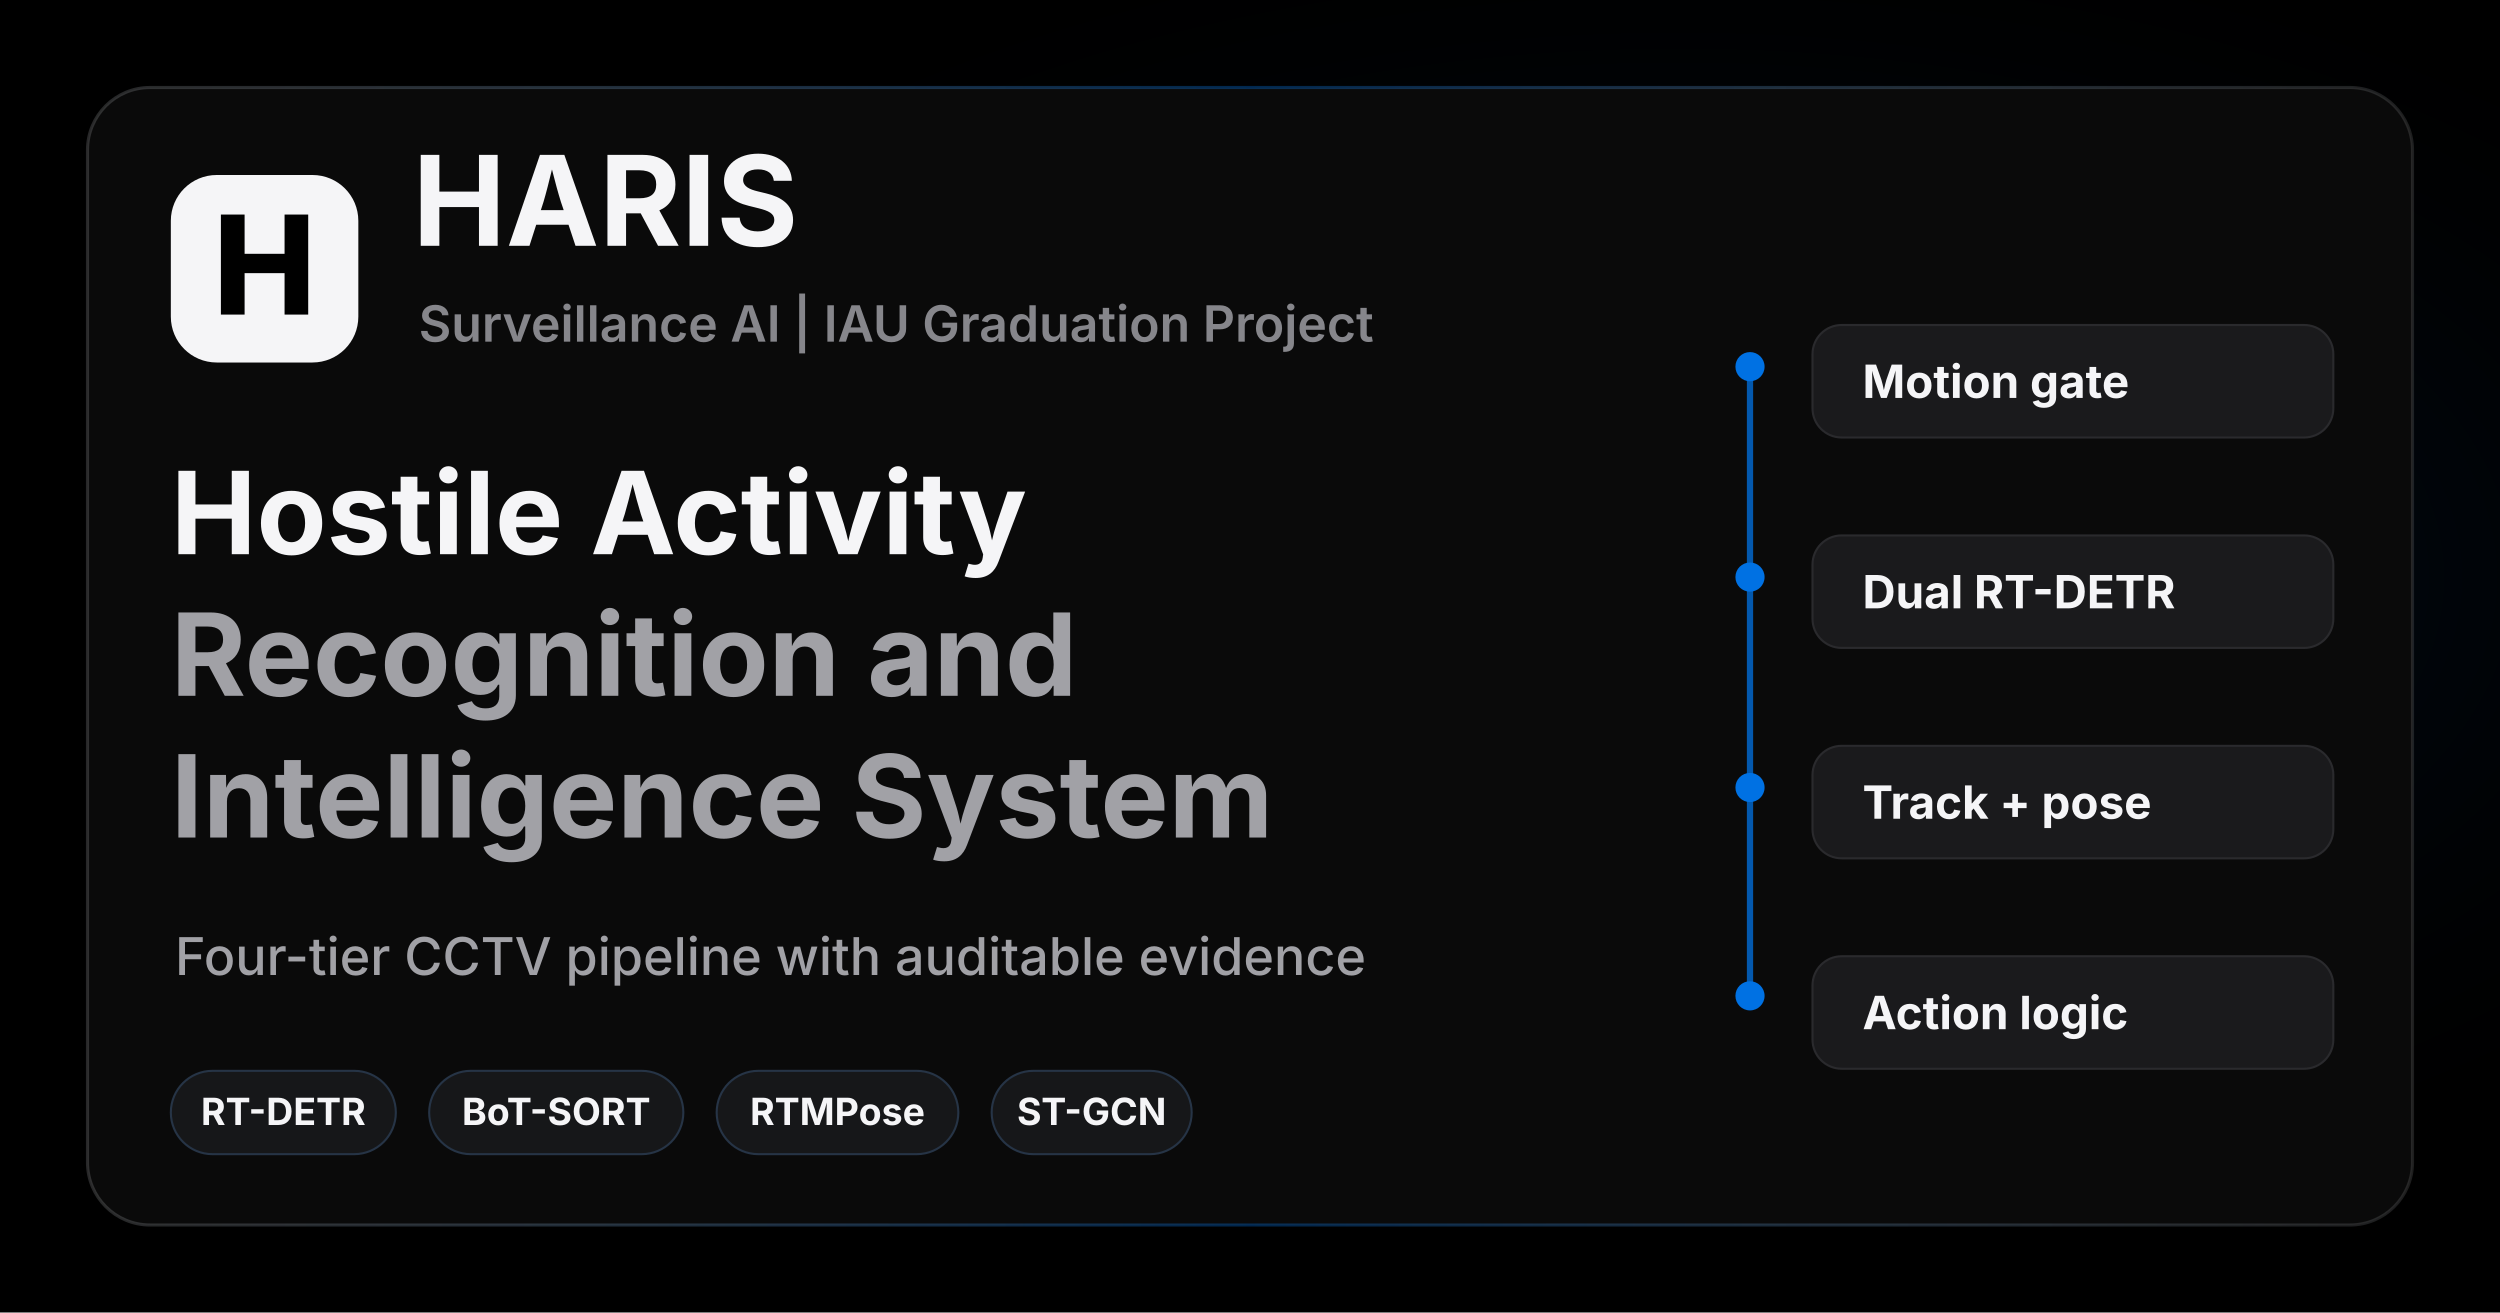
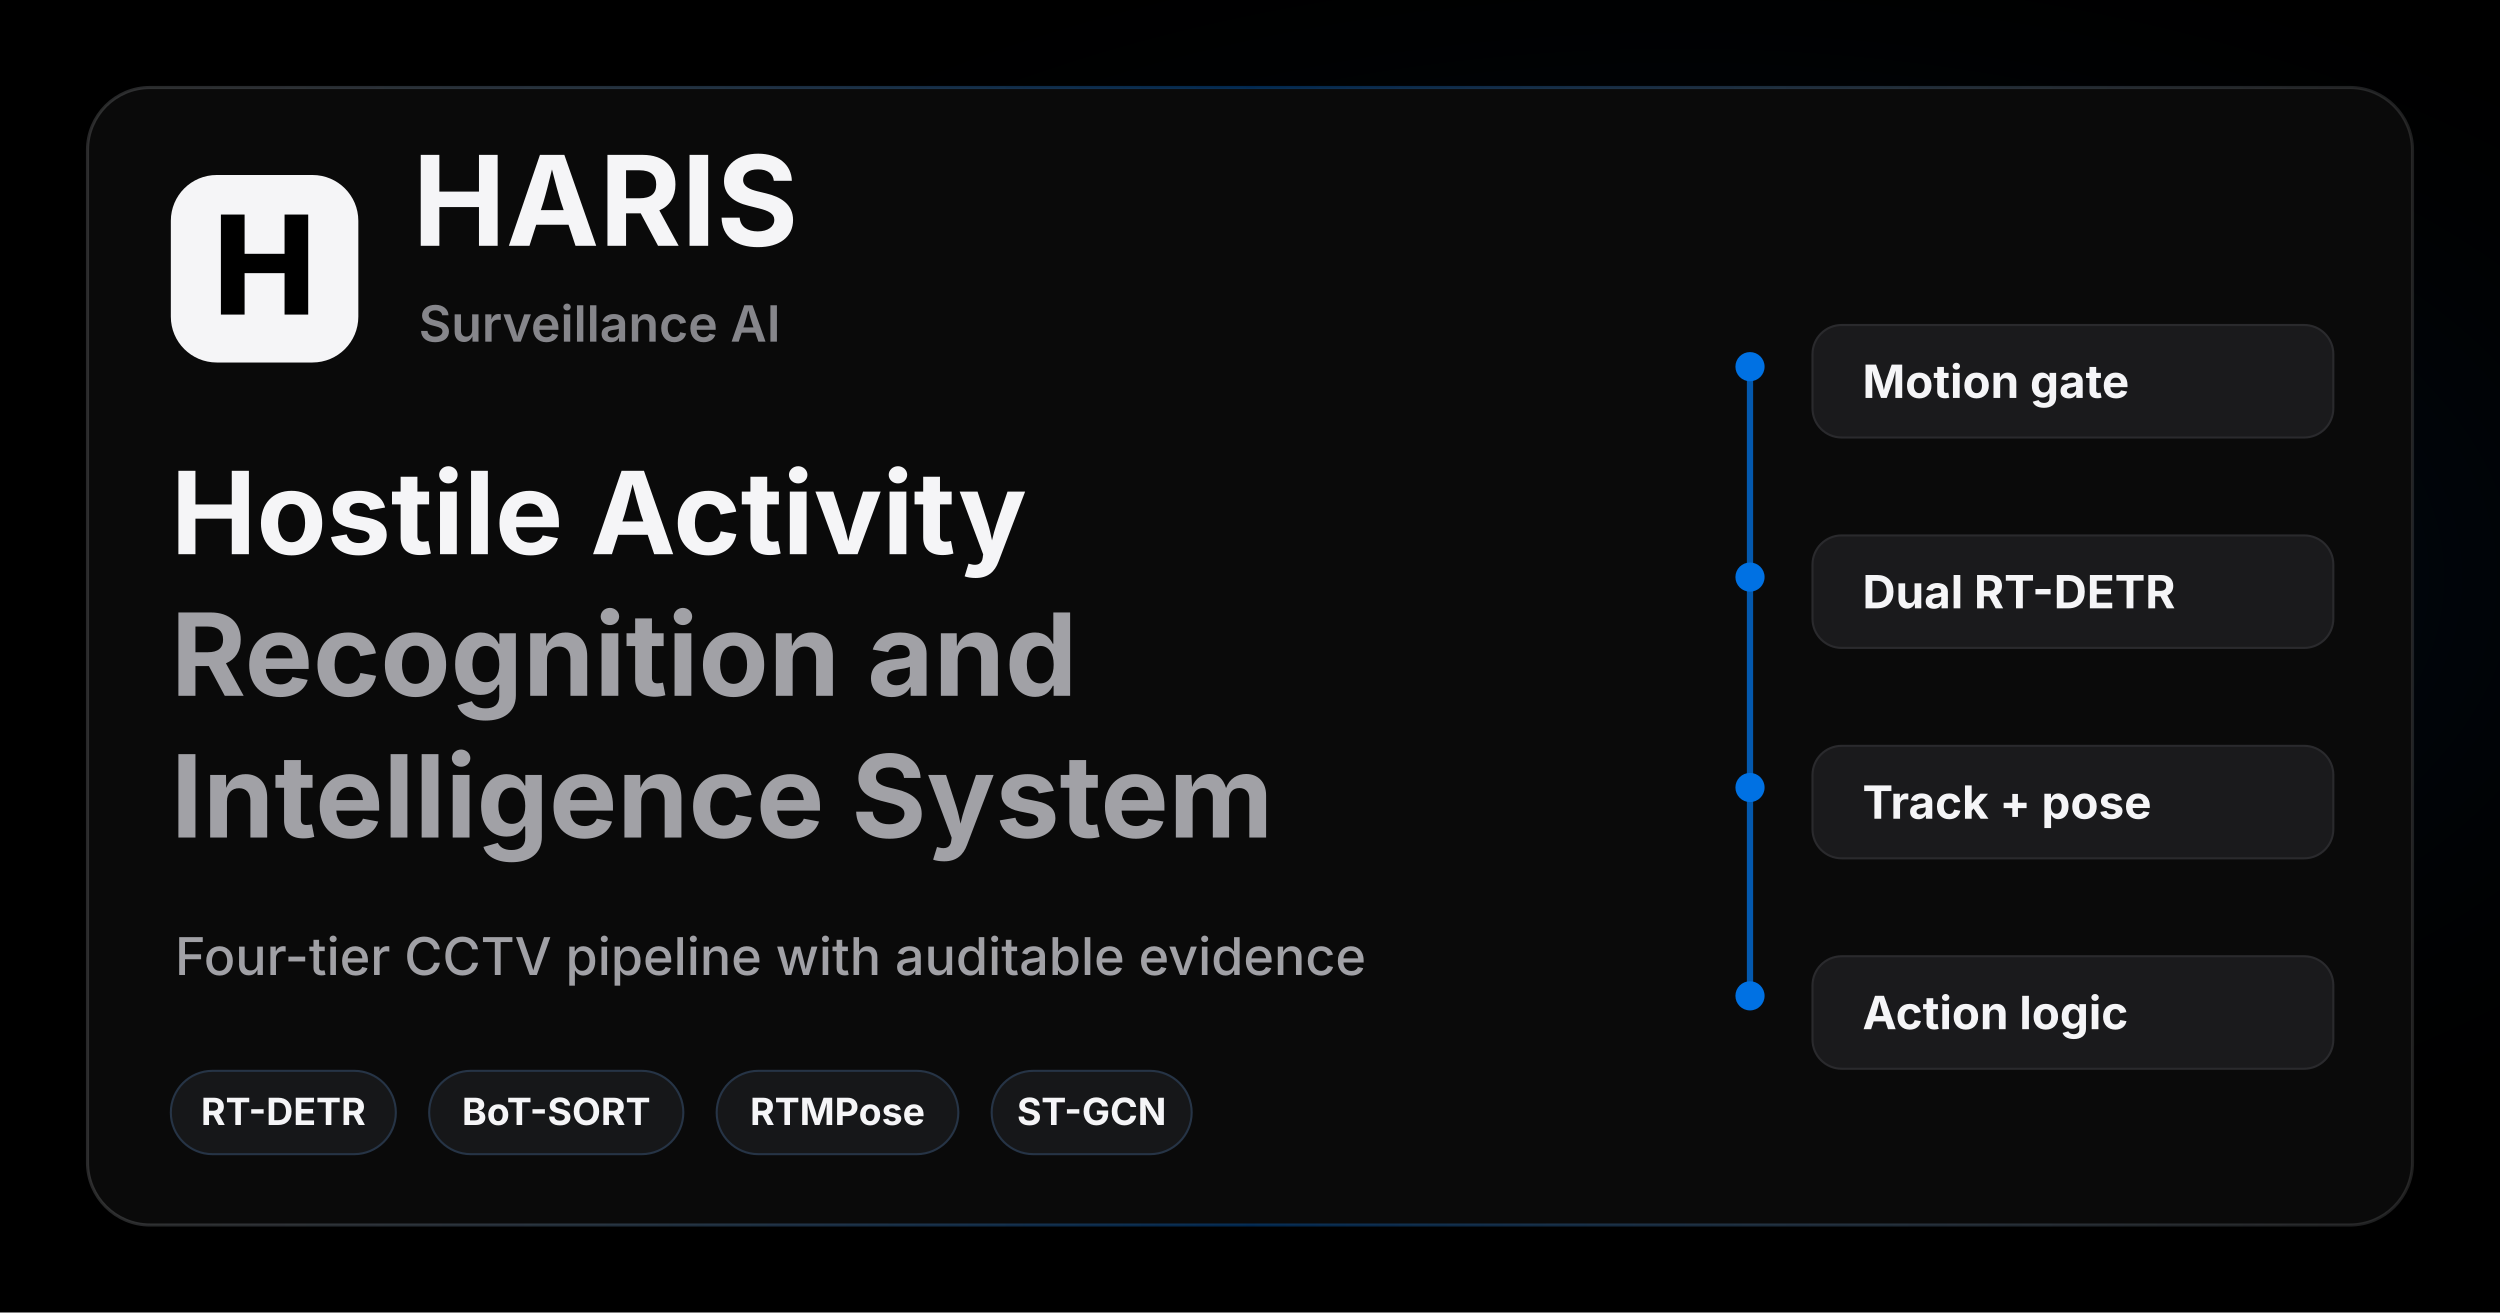
<svg xmlns="http://www.w3.org/2000/svg" width="1200" height="630" viewBox="0 0 1200 630" role="img" aria-labelledby="title desc">
  <defs>
    <radialGradient id="blueGlow" cx="67%" cy="44%" r="54%">
      <stop offset="0" stop-color="#0071e3" stop-opacity="0.22" />
      <stop offset="0.42" stop-color="#0071e3" stop-opacity="0.07" />
      <stop offset="1" stop-color="#000000" stop-opacity="0" />
    </radialGradient>
    <linearGradient id="cardLine" x1="0" x2="1">
      <stop offset="0" stop-color="#f5f5f7" stop-opacity="0.16" />
      <stop offset="0.5" stop-color="#0071e3" stop-opacity="0.34" />
      <stop offset="1" stop-color="#f5f5f7" stop-opacity="0.12" />
    </linearGradient>
  </defs>
  <rect width="1200" height="630" fill="#000000" />
  <rect width="1200" height="630" fill="url(#blueGlow)" />
  <rect x="42" y="42" width="1116" height="546" rx="30" fill="#0a0a0a" stroke="url(#cardLine)" stroke-width="1.5" />
  <rect x="82" y="84" width="90" height="90" rx="22" fill="#f5f5f7" />
  <text x="127" y="151" text-anchor="middle" font-family="Inter, Arial, sans-serif" font-size="66" font-weight="800" fill="#000000">H</text>
  <text x="198" y="118" font-family="Space Grotesk, Inter, Arial, sans-serif" font-size="60" font-weight="700" fill="#f5f5f7">HARIS</text>
-   <text x="201" y="164" font-family="Inter, Arial, sans-serif" font-size="24" font-weight="600" fill="#86868b">Surveillance AI | IAU Graduation Project</text>
+   <text x="201" y="164" font-family="Inter, Arial, sans-serif" font-size="24" font-weight="600" fill="#86868b">Surveillance AI</text>
  <text x="82" y="266" font-family="Space Grotesk, Inter, Arial, sans-serif" font-size="55" font-weight="700" fill="#f5f5f7">Hostile Activity</text>
  <text x="82" y="334" font-family="Space Grotesk, Inter, Arial, sans-serif" font-size="55" font-weight="700" fill="#a1a1a6">Recognition and</text>
  <text x="82" y="402" font-family="Space Grotesk, Inter, Arial, sans-serif" font-size="55" font-weight="700" fill="#a1a1a6">Intelligence System</text>
  <text x="84" y="468" font-family="Inter, Arial, sans-serif" font-size="25" font-weight="500" fill="#a1a1a6">Four-tier CCTV pipeline with auditable evidence</text>
  <g font-family="Inter, Arial, sans-serif" font-size="18" font-weight="700" fill="#f5f5f7">
    <rect x="82" y="514" width="108" height="40" rx="20" fill="#161719" stroke="#263446" />
    <text x="136" y="540" text-anchor="middle">RT-DETR</text>
    <rect x="206" y="514" width="122" height="40" rx="20" fill="#161719" stroke="#263446" />
    <text x="267" y="540" text-anchor="middle">BoT-SORT</text>
    <rect x="344" y="514" width="116" height="40" rx="20" fill="#161719" stroke="#263446" />
    <text x="402" y="540" text-anchor="middle">RTMPose</text>
    <rect x="476" y="514" width="96" height="40" rx="20" fill="#161719" stroke="#263446" />
    <text x="524" y="540" text-anchor="middle">ST-GCN</text>
  </g>
  <g transform="translate(748 156)">
    <path d="M92 20V322" stroke="#0071e3" stroke-width="3" stroke-opacity="0.75" />
    <g fill="#0071e3">
      <circle cx="92" cy="20" r="7" />
      <circle cx="92" cy="121" r="7" />
      <circle cx="92" cy="222" r="7" />
      <circle cx="92" cy="322" r="7" />
    </g>
    <g font-family="Inter, Arial, sans-serif" font-weight="700">
      <rect x="122" y="0" width="250" height="54" rx="14" fill="#1a1a1c" stroke="#2a2a2d" />
      <text x="146" y="35" font-size="22" fill="#f5f5f7">Motion gate</text>
      <rect x="122" y="101" width="250" height="54" rx="14" fill="#1a1a1c" stroke="#2a2a2d" />
      <text x="146" y="136" font-size="22" fill="#f5f5f7">Dual RT-DETR</text>
      <rect x="122" y="202" width="250" height="54" rx="14" fill="#1a1a1c" stroke="#2a2a2d" />
      <text x="146" y="237" font-size="22" fill="#f5f5f7">Track + pose</text>
      <rect x="122" y="303" width="250" height="54" rx="14" fill="#1a1a1c" stroke="#2a2a2d" />
      <text x="146" y="338" font-size="22" fill="#f5f5f7">Action logic</text>
    </g>
  </g>
</svg>
